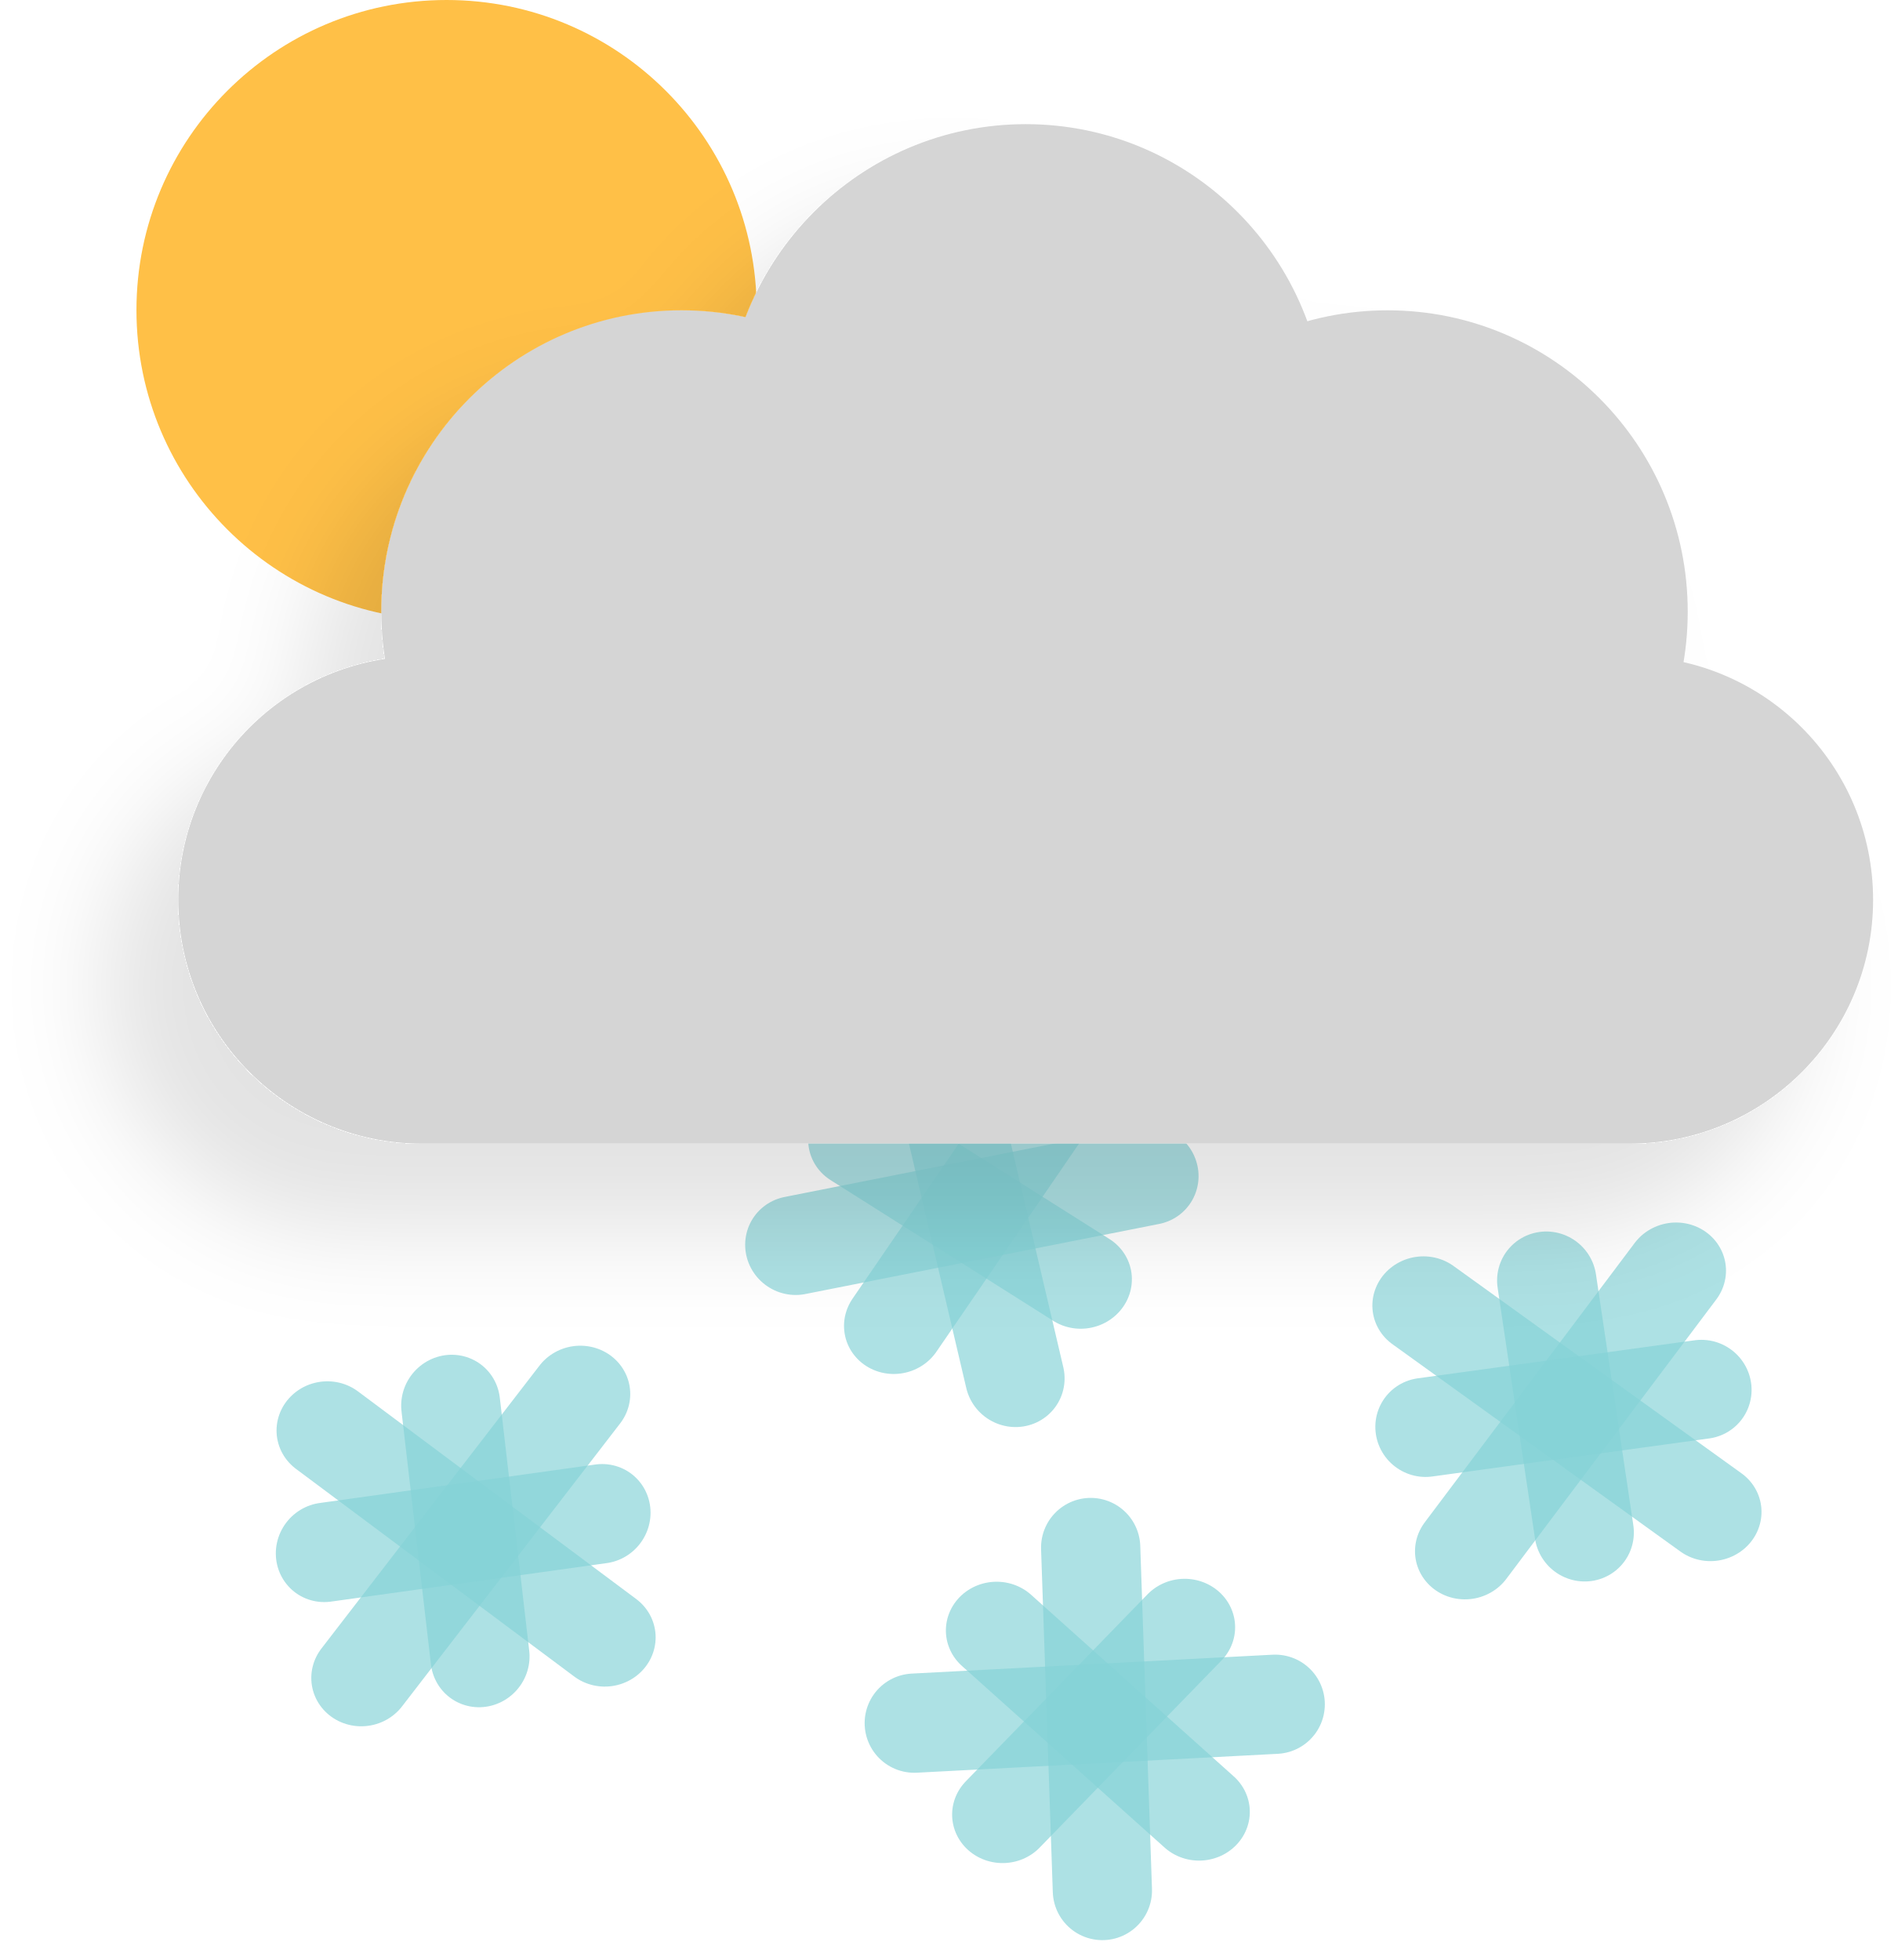
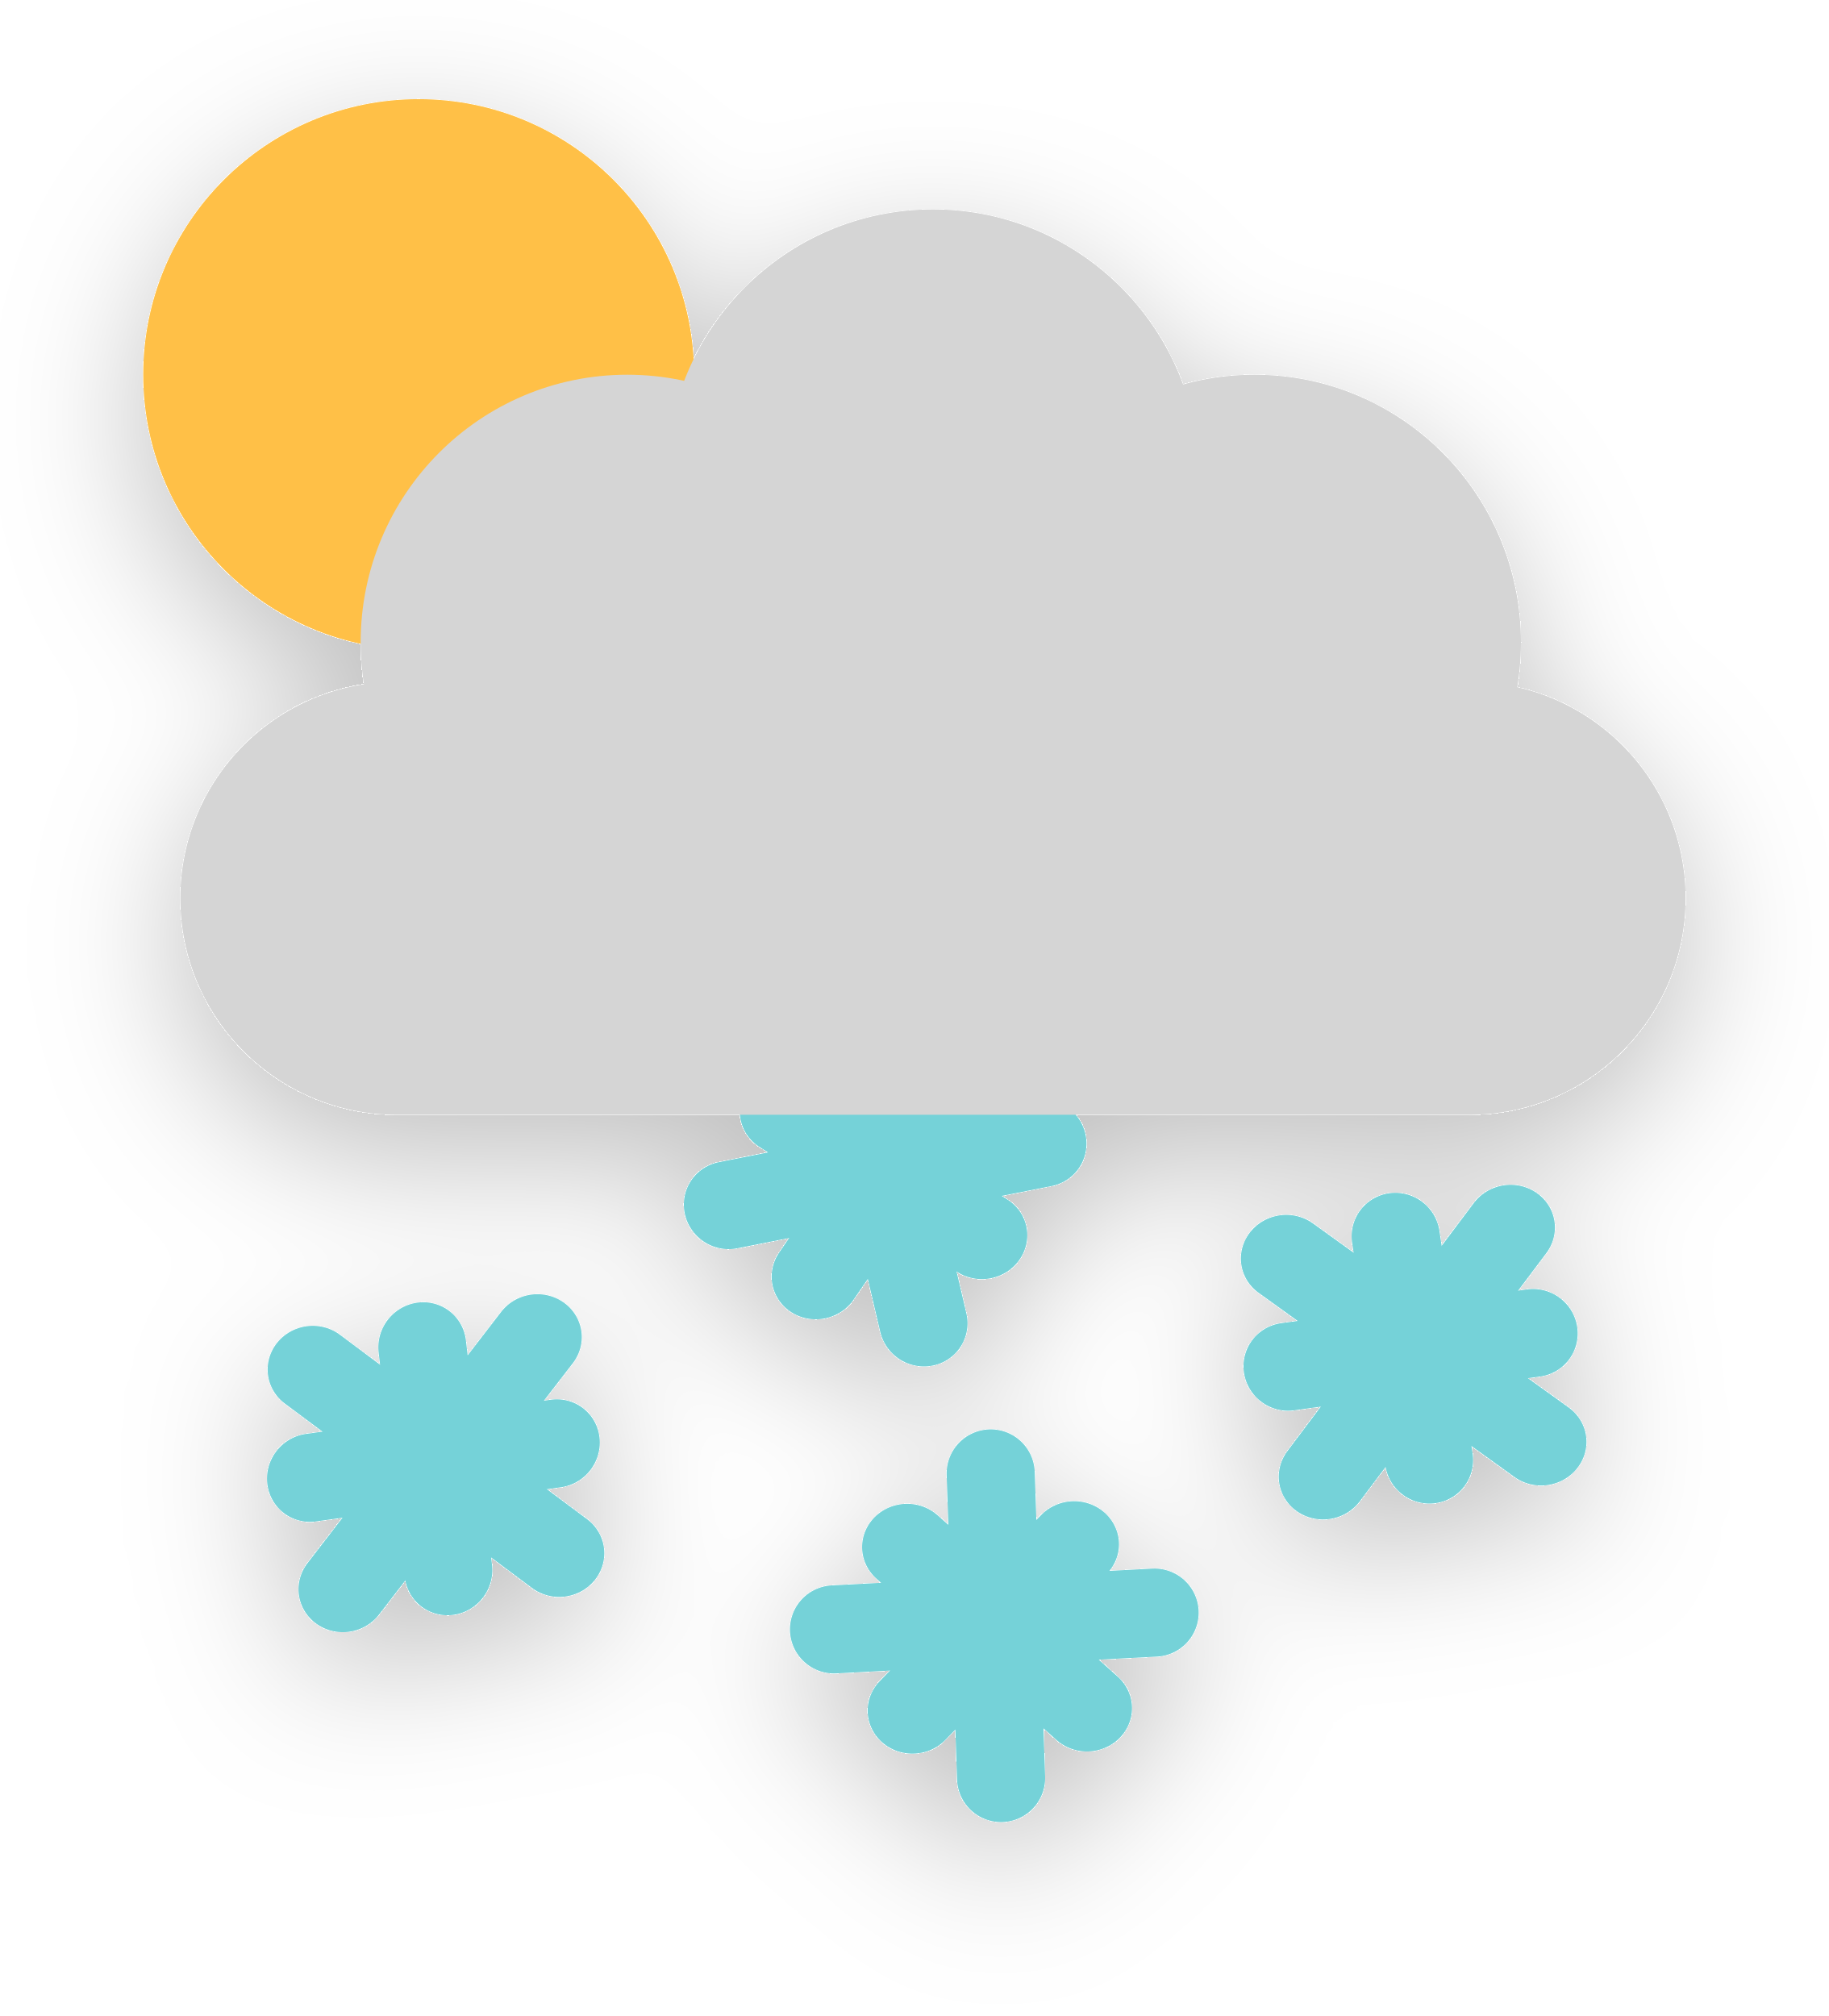
- <svg xmlns="http://www.w3.org/2000/svg" width="153" height="158" viewBox="0 0 153 158" fill="none">
-   <circle cx="36" cy="25" r="25" fill="#FFC047" />
-   <line x1="4" y1="-4" x2="31.738" y2="-4" transform="matrix(0.228369 0.973575 -0.977391 0.211441 70.6499 81)" stroke="#85D2D7" stroke-opacity="0.67" stroke-width="8" stroke-linecap="round" />
-   <line x1="4" y1="-4" x2="33.079" y2="-4" transform="matrix(0.980945 -0.194286 0.209968 0.977708 61 105.091)" stroke="#85D2D7" stroke-opacity="0.67" stroke-width="8" stroke-linecap="round" />
-   <line x1="4" y1="-4" x2="25.248" y2="-4" transform="matrix(0.845347 0.534217 -0.565251 0.824919 63.575 92.9933)" stroke="#85D2D7" stroke-opacity="0.67" stroke-width="8" stroke-linecap="round" />
-   <line x1="4" y1="-4" x2="25.712" y2="-4" transform="matrix(0.565251 -0.824919 0.845347 0.534217 73.2284 112.265)" stroke="#85D2D7" stroke-opacity="0.67" stroke-width="8" stroke-linecap="round" />
-   <line x1="4" y1="-4" x2="32.176" y2="-4" transform="matrix(-0.600745 0.799441 -0.821911 -0.569616 134.184 97)" stroke="#85D2D7" stroke-opacity="0.67" stroke-width="8" stroke-linecap="round" />
-   <line x1="4" y1="-4" x2="32.615" y2="-4" transform="matrix(0.811555 0.584275 -0.615341 0.788261 109 106.018)" stroke="#85D2D7" stroke-opacity="0.67" stroke-width="8" stroke-linecap="round" />
-   <line x1="4" y1="-4" x2="24.448" y2="-4" transform="matrix(0.147351 0.989084 -0.990693 0.136117 120.142 99.8557)" stroke="#85D2D7" stroke-opacity="0.67" stroke-width="8" stroke-linecap="round" />
-   <line x1="4" y1="-4" x2="26.529" y2="-4" transform="matrix(0.990693 -0.136117 0.147351 0.989084 111.505 119.567)" stroke="#85D2D7" stroke-opacity="0.67" stroke-width="8" stroke-linecap="round" />
-   <line x1="4" y1="-4" x2="32.802" y2="-4" transform="matrix(-0.61047 0.792039 -0.812424 -0.583066 45.9346 106.913)" stroke="#85D2D7" stroke-opacity="0.67" stroke-width="8" stroke-linecap="round" />
-   <line x1="4" y1="-4" x2="31.99" y2="-4" transform="matrix(0.801452 0.598059 -0.624447 0.781067 20.6534 116.017)" stroke="#85D2D7" stroke-opacity="0.67" stroke-width="8" stroke-linecap="round" />
-   <line x1="4" y1="-4" x2="24.529" y2="-4" transform="matrix(0.115548 0.993302 -0.990393 0.138281 31.9054 109.801)" stroke="#85D2D7" stroke-opacity="0.67" stroke-width="8" stroke-linecap="round" />
-   <line x1="4" y1="-4" x2="26.448" y2="-4" transform="matrix(0.990393 -0.138281 0.115548 0.993302 22.724 129.662)" stroke="#85D2D7" stroke-opacity="0.67" stroke-width="8" stroke-linecap="round" />
-   <line x1="4" y1="-4" x2="33.138" y2="-4" transform="matrix(0.998634 -0.0522574 0.053059 0.998591 69.9209 143.11)" stroke="#85D2D7" stroke-opacity="0.67" stroke-width="8" stroke-linecap="round" />
-   <line x1="4" y1="-4" x2="31.666" y2="-4" transform="matrix(-0.0341468 -0.999417 0.999394 -0.0348153 93.0029 156.257)" stroke="#85D2D7" stroke-opacity="0.67" stroke-width="8" stroke-linecap="round" />
-   <line x1="4" y1="-4" x2="25.027" y2="-4" transform="matrix(0.696939 -0.71713 0.744725 0.667371 81.0262 151.806)" stroke="#85D2D7" stroke-opacity="0.67" stroke-width="8" stroke-linecap="round" />
-   <line x1="4" y1="-4" x2="25.943" y2="-4" transform="matrix(-0.744725 -0.667371 0.696939 -0.71713 102.44 145.87)" stroke="#85D2D7" stroke-opacity="0.67" stroke-width="8" stroke-linecap="round" />
+ <svg xmlns="http://www.w3.org/2000/svg" width="166" height="183" viewBox="0 0 166 183" fill="none">
  <g filter="url(#filter0_d_140_10)">
-     <rect x="14.371" y="52.887" width="136.629" height="39.306" rx="19.653" fill="#D5D5D5" />
-     <ellipse cx="54.932" cy="49.313" rx="24.195" ry="24.298" fill="#D5D5D5" />
-     <ellipse cx="82.685" cy="34.306" rx="24.195" ry="24.298" fill="#D5D5D5" />
-     <ellipse cx="111.861" cy="49.313" rx="24.195" ry="24.298" fill="#D5D5D5" />
+     <circle cx="38" cy="34" r="25" fill="#FFC047" />
+     <line x1="4" y1="-4" x2="31.738" y2="-4" transform="matrix(0.228369 0.973575 -0.977391 0.211441 72.6499 90)" stroke="#75D2D8" stroke-width="8" stroke-linecap="round" />
+     <line x1="4" y1="-4" x2="33.079" y2="-4" transform="matrix(0.980945 -0.194286 0.209968 0.977708 63 114.091)" stroke="#75D2D8" stroke-width="8" stroke-linecap="round" />
+     <line x1="4" y1="-4" x2="25.248" y2="-4" transform="matrix(0.845347 0.534217 -0.565251 0.824919 65.575 101.993)" stroke="#75D2D8" stroke-width="8" stroke-linecap="round" />
+     <line x1="4" y1="-4" x2="25.712" y2="-4" transform="matrix(0.565251 -0.824919 0.845347 0.534217 75.2284 121.265)" stroke="#75D2D8" stroke-width="8" stroke-linecap="round" />
+     <line x1="4" y1="-4" x2="32.176" y2="-4" transform="matrix(-0.600745 0.799441 -0.821911 -0.569616 136.184 106)" stroke="#75D2D8" stroke-width="8" stroke-linecap="round" />
+     <line x1="4" y1="-4" x2="32.615" y2="-4" transform="matrix(0.811555 0.584275 -0.615341 0.788261 111 115.018)" stroke="#75D2D8" stroke-width="8" stroke-linecap="round" />
+     <line x1="4" y1="-4" x2="24.448" y2="-4" transform="matrix(0.147351 0.989084 -0.990693 0.136117 122.142 108.856)" stroke="#75D2D8" stroke-width="8" stroke-linecap="round" />
+     <line x1="4" y1="-4" x2="26.529" y2="-4" transform="matrix(0.990693 -0.136117 0.147351 0.989084 113.505 128.567)" stroke="#75D2D8" stroke-width="8" stroke-linecap="round" />
+     <line x1="4" y1="-4" x2="32.802" y2="-4" transform="matrix(-0.61047 0.792039 -0.812424 -0.583066 47.9346 115.913)" stroke="#75D2D8" stroke-width="8" stroke-linecap="round" />
+     <line x1="4" y1="-4" x2="31.99" y2="-4" transform="matrix(0.801452 0.598059 -0.624447 0.781067 22.6534 125.017)" stroke="#75D2D8" stroke-width="8" stroke-linecap="round" />
+     <line x1="4" y1="-4" x2="24.529" y2="-4" transform="matrix(0.115548 0.993302 -0.990393 0.138281 33.9054 118.801)" stroke="#75D2D8" stroke-width="8" stroke-linecap="round" />
+     <line x1="4" y1="-4" x2="26.448" y2="-4" transform="matrix(0.990393 -0.138281 0.115548 0.993302 24.724 138.662)" stroke="#75D2D8" stroke-width="8" stroke-linecap="round" />
+     <line x1="4" y1="-4" x2="33.138" y2="-4" transform="matrix(0.998634 -0.0522574 0.053059 0.998591 71.9209 152.11)" stroke="#75D2D8" stroke-width="8" stroke-linecap="round" />
+     <line x1="4" y1="-4" x2="31.666" y2="-4" transform="matrix(-0.0341468 -0.999417 0.999394 -0.0348153 95.0029 165.257)" stroke="#75D2D8" stroke-width="8" stroke-linecap="round" />
+     <line x1="4" y1="-4" x2="25.027" y2="-4" transform="matrix(0.696939 -0.71713 0.744725 0.667371 83.0262 160.806)" stroke="#75D2D8" stroke-width="8" stroke-linecap="round" />
+     <line x1="4" y1="-4" x2="25.943" y2="-4" transform="matrix(-0.744725 -0.667371 0.696939 -0.71713 104.44 154.87)" stroke="#75D2D8" stroke-width="8" stroke-linecap="round" />
+     <rect x="16.371" y="61.887" width="136.629" height="39.306" rx="19.653" fill="#D5D5D5" />
+     <ellipse cx="56.932" cy="58.313" rx="24.195" ry="24.298" fill="#D5D5D5" />
+     <ellipse cx="84.685" cy="43.306" rx="24.195" ry="24.298" fill="#D5D5D5" />
+     <ellipse cx="113.861" cy="58.313" rx="24.195" ry="24.298" fill="#D5D5D5" />
  </g>
  <defs>
-     <filter id="filter0_d_140_10" x="0.371" y="9.008" width="152.629" height="98.185" filterUnits="userSpaceOnUse" color-interpolation-filters="sRGB">
+     <filter id="filter0_d_140_10" x="0" y="0" width="166" height="182.399" filterUnits="userSpaceOnUse" color-interpolation-filters="sRGB">
      <feFlood flood-opacity="0" result="BackgroundImageFix" />
      <feColorMatrix in="SourceAlpha" type="matrix" values="0 0 0 0 0 0 0 0 0 0 0 0 0 0 0 0 0 0 127 0" result="hardAlpha" />
-       <feOffset dx="-6" dy="7" />
-       <feGaussianBlur stdDeviation="4" />
+       <feOffset dy="4" />
+       <feGaussianBlur stdDeviation="6.5" />
      <feComposite in2="hardAlpha" operator="out" />
-       <feColorMatrix type="matrix" values="0 0 0 0 0 0 0 0 0 0 0 0 0 0 0 0 0 0 0.11 0" />
+       <feColorMatrix type="matrix" values="0 0 0 0 0 0 0 0 0 0 0 0 0 0 0 0 0 0 0.25 0" />
      <feBlend mode="normal" in2="BackgroundImageFix" result="effect1_dropShadow_140_10" />
      <feBlend mode="normal" in="SourceGraphic" in2="effect1_dropShadow_140_10" result="shape" />
    </filter>
  </defs>
</svg>
